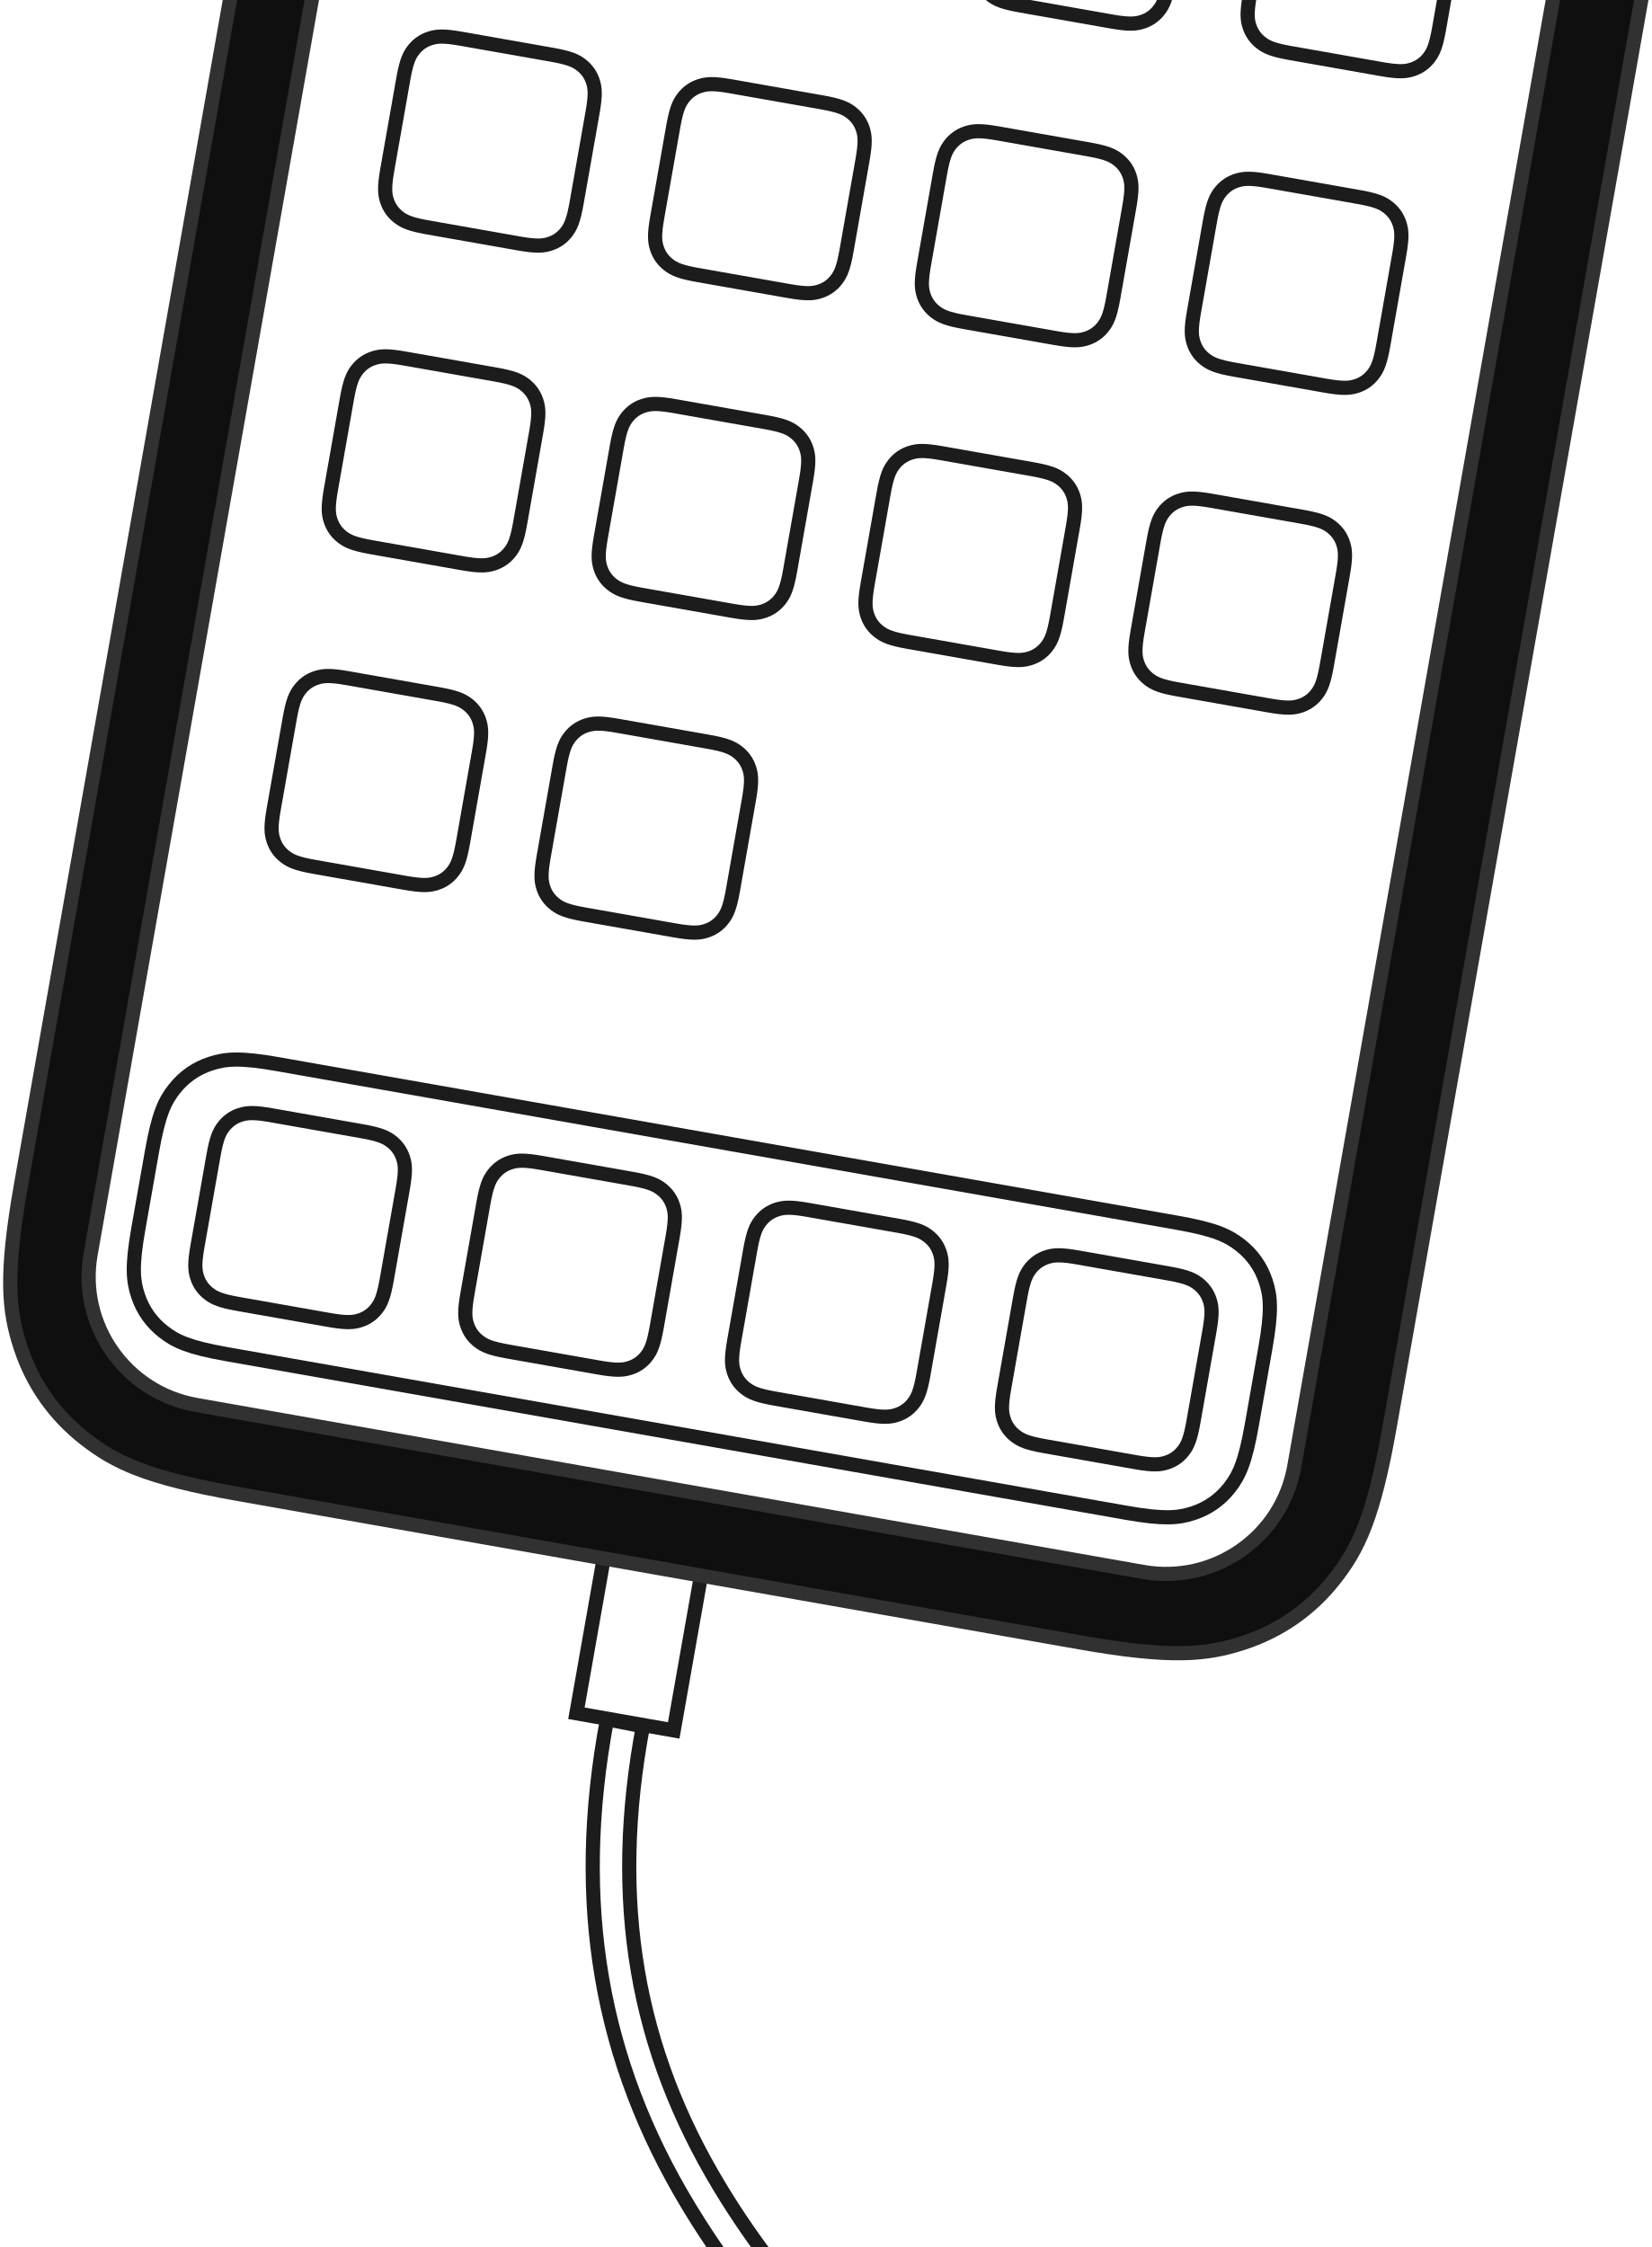
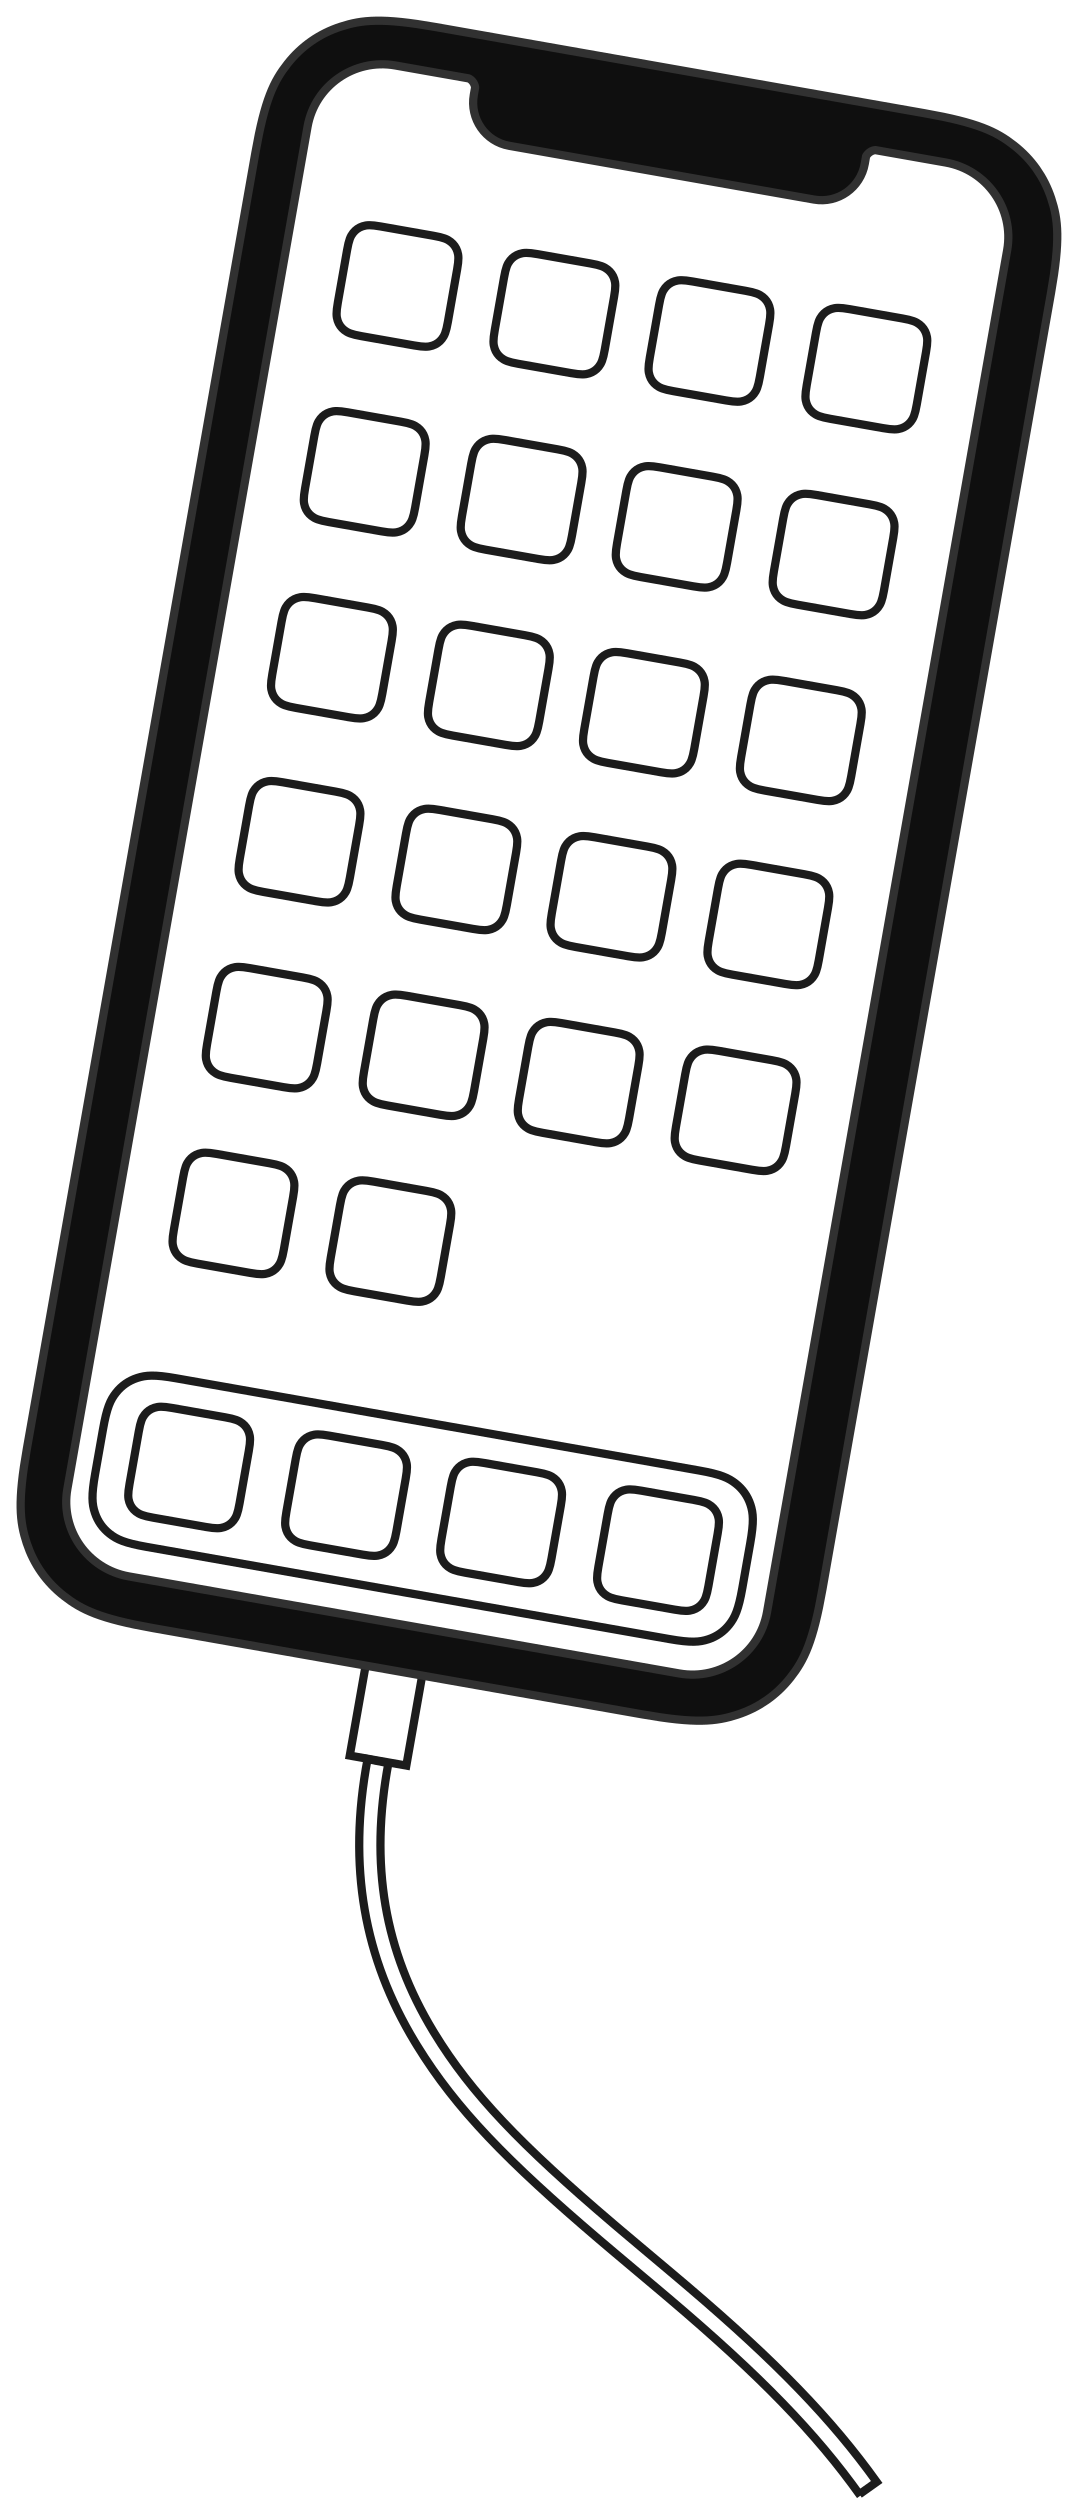
- <svg xmlns="http://www.w3.org/2000/svg" width="233" height="317" viewBox="0 0 233 317">
-   <g fill="none" fill-rule="evenodd" stroke-width="2" transform="matrix(-1 0 0 1 258.054 -184.4)">
-     <path stroke="#1C1C1C" d="M174.844,404.487 L174.844,427.487 L160.905,427.487 L160.905,404.487 L174.844,404.487 Z" transform="rotate(-10 167.874 415.987)" />
-     <path fill="#0F0F0F" stroke="#313131" d="M80.776,24.913 L63.447,24.913 C53.29,24.913 45.055,33.126 45.055,43.257 L45.055,378.948 C45.055,389.079 53.29,397.292 63.447,397.292 L199.088,397.292 C209.245,397.292 217.48,389.079 217.48,378.948 L217.48,43.257 C217.48,33.126 209.245,24.913 199.088,24.913 L180.996,24.913 C180.121,25.126 179.41,25.876 179.102,26.725 C179.088,26.765 179.08,26.808 179.081,26.85 C179.083,28.033 179.084,28.626 179.084,28.63 C179.084,34.533 174.334,39.318 168.476,39.318 L93.337,39.318 C87.479,39.318 82.73,34.533 82.73,28.612 L82.733,26.789 C82.727,26.765 82.721,26.744 82.714,26.725 C82.404,25.882 81.647,25.125 80.776,24.913 Z M70.535,14.027 L191.089,14.027 C204.221,14.027 208.982,15.389 213.783,17.945 C218.584,20.501 222.351,24.253 224.919,29.033 C227.486,33.813 228.853,38.554 228.853,51.629 L228.853,371.029 C228.853,384.104 227.486,388.846 224.919,393.626 C222.351,398.406 218.584,402.157 213.783,404.713 C208.982,407.27 204.221,408.631 191.089,408.631 L70.535,408.631 C57.404,408.631 52.642,407.27 47.842,404.713 C43.041,402.157 39.274,398.406 36.706,393.626 C34.139,388.846 32.772,384.104 32.772,371.029 L32.772,51.629 C32.772,38.554 34.139,33.813 36.706,29.033 C39.274,24.253 43.041,20.501 47.842,17.945 C52.642,15.389 57.404,14.027 70.535,14.027 Z" transform="rotate(-10 130.812 211.33)" />
-     <path stroke="#1C1C1C" d="M223.461,345.397 C228.857,345.397 230.828,345.922 232.804,346.975 C234.703,347.988 236.193,349.473 237.209,351.366 C238.265,353.336 238.791,355.3 238.791,360.677 L238.791,360.677 L238.791,371.659 C238.791,377.036 238.265,379 237.209,380.97 C236.193,382.863 234.703,384.348 232.804,385.361 C230.828,386.414 228.857,386.939 223.461,386.939 L223.461,386.939 L94.616,386.939 C89.22,386.939 87.249,386.414 85.273,385.361 C83.374,384.348 81.884,382.863 80.868,380.97 C79.812,379 79.286,377.036 79.286,371.659 L79.286,371.659 L79.286,360.677 C79.286,355.3 79.812,353.336 80.868,351.366 C81.884,349.473 83.374,347.988 85.273,346.975 C87.249,345.922 89.22,345.397 94.616,345.397 L94.616,345.397 Z" transform="rotate(-10 159.039 366.168)" />
-     <path stroke="#1C1C1C" d="M73.73,166.189 C76.26,166.189 77.191,166.416 78.12,166.911 C78.971,167.365 79.639,168.03 80.094,168.879 C80.59,169.804 80.818,170.732 80.818,173.251 L80.818,173.251 L80.818,186.154 C80.818,188.674 80.59,189.602 80.094,190.527 C79.639,191.375 78.971,192.041 78.12,192.494 C77.191,192.989 76.26,193.217 73.73,193.217 L73.73,193.217 L60.788,193.217 C58.259,193.217 57.327,192.989 56.399,192.494 C55.548,192.041 54.88,191.375 54.425,190.527 C53.929,189.602 53.701,188.674 53.701,186.154 L53.701,186.154 L53.701,173.251 C53.701,170.732 53.929,169.804 54.425,168.879 C54.88,168.03 55.548,167.365 56.399,166.911 C57.327,166.416 58.259,166.189 60.788,166.189 L60.788,166.189 Z" transform="rotate(-10 67.26 179.703)" />
-     <path stroke="#1C1C1C" d="M111.813,159.473 C114.343,159.473 115.274,159.701 116.203,160.196 C117.054,160.65 117.722,161.315 118.177,162.164 C118.673,163.089 118.901,164.017 118.901,166.536 L118.901,166.536 L118.901,179.439 C118.901,181.959 118.673,182.887 118.177,183.812 C117.722,184.66 117.054,185.326 116.203,185.779 C115.274,186.274 114.343,186.502 111.813,186.502 L111.813,186.502 L98.871,186.502 C96.342,186.502 95.41,186.274 94.482,185.779 C93.631,185.326 92.963,184.66 92.508,183.812 C92.012,182.887 91.784,181.959 91.784,179.439 L91.784,179.439 L91.784,166.536 C91.784,164.017 92.012,163.089 92.508,162.164 C92.963,161.315 93.631,160.65 94.482,160.196 C95.41,159.701 96.342,159.473 98.871,159.473 L98.871,159.473 Z" transform="rotate(-10 105.342 172.988)" />
-     <path stroke="#1C1C1C" d="M81.607,210.856 C84.136,210.856 85.067,211.084 85.996,211.579 C86.847,212.032 87.515,212.698 87.97,213.546 C88.466,214.471 88.694,215.399 88.694,217.919 L88.694,217.919 L88.694,230.822 C88.694,233.342 88.466,234.269 87.97,235.194 C87.515,236.043 86.847,236.708 85.996,237.162 C85.067,237.657 84.136,237.885 81.607,237.885 L81.607,237.885 L68.664,237.885 C66.135,237.885 65.204,237.657 64.275,237.162 C63.424,236.708 62.756,236.043 62.301,235.194 C61.805,234.269 61.577,233.342 61.577,230.822 L61.577,230.822 L61.577,217.919 C61.577,215.399 61.805,214.471 62.301,213.546 C62.756,212.698 63.424,212.032 64.275,211.579 C65.204,211.084 66.135,210.856 68.664,210.856 L68.664,210.856 Z" transform="rotate(-10 75.136 224.37)" />
-     <path stroke="#1C1C1C" d="M195.407,190.79 C197.937,190.79 198.868,191.018 199.797,191.513 C200.648,191.966 201.315,192.632 201.771,193.48 C202.267,194.405 202.494,195.333 202.494,197.853 L202.494,197.853 L202.494,210.756 C202.494,213.275 202.267,214.203 201.771,215.128 C201.315,215.977 200.648,216.642 199.797,217.096 C198.868,217.591 197.937,217.818 195.407,217.818 L195.407,217.818 L182.465,217.818 C179.935,217.818 179.004,217.591 178.076,217.096 C177.225,216.642 176.557,215.977 176.102,215.128 C175.606,214.203 175.378,213.275 175.378,210.756 L175.378,210.756 L175.378,197.853 C175.378,195.333 175.606,194.405 176.102,193.48 C176.557,192.632 177.225,191.966 178.076,191.513 C179.004,191.018 179.935,190.79 182.465,190.79 L182.465,190.79 Z" transform="rotate(-10 188.936 204.304)" />
-     <path stroke="#1C1C1C" d="M157.324,197.505 C159.854,197.505 160.785,197.733 161.714,198.228 C162.565,198.681 163.233,199.347 163.688,200.195 C164.184,201.12 164.411,202.048 164.411,204.568 L164.411,204.568 L164.411,217.471 C164.411,219.99 164.184,220.918 163.688,221.843 C163.233,222.692 162.565,223.357 161.714,223.811 C160.785,224.306 159.854,224.533 157.324,224.533 L157.324,224.533 L144.382,224.533 C141.853,224.533 140.921,224.306 139.993,223.811 C139.142,223.357 138.474,222.692 138.019,221.843 C137.523,220.918 137.295,219.99 137.295,217.471 L137.295,217.471 L137.295,204.568 C137.295,202.048 137.523,201.12 138.019,200.195 C138.474,199.347 139.142,198.681 139.993,198.228 C140.921,197.733 141.853,197.505 144.382,197.505 L144.382,197.505 Z" transform="rotate(-10 150.853 211.02)" />
-     <path stroke="#1C1C1C" d="M119.689,204.141 C122.219,204.141 123.15,204.369 124.079,204.864 C124.93,205.317 125.598,205.983 126.053,206.831 C126.549,207.756 126.777,208.684 126.777,211.204 L126.777,211.204 L126.777,224.107 C126.777,226.626 126.549,227.554 126.053,228.479 C125.598,229.328 124.93,229.993 124.079,230.447 C123.15,230.942 122.219,231.17 119.689,231.17 L119.689,231.17 L106.747,231.17 C104.218,231.17 103.286,230.942 102.358,230.447 C101.507,229.993 100.839,229.328 100.384,228.479 C99.888,227.554 99.66,226.626 99.66,224.107 L99.66,224.107 L99.66,211.204 C99.66,208.684 99.888,207.756 100.384,206.831 C100.839,205.983 101.507,205.317 102.358,204.864 C103.286,204.369 104.218,204.141 106.747,204.141 L106.747,204.141 Z" transform="rotate(-10 113.218 217.655)" />
-     <path stroke="#1C1C1C" d="M89.561,255.971 C92.091,255.971 93.022,256.198 93.951,256.693 C94.802,257.147 95.47,257.812 95.925,258.661 C96.421,259.586 96.649,260.514 96.649,263.033 L96.649,263.033 L96.649,275.936 C96.649,278.456 96.421,279.384 95.925,280.309 C95.47,281.157 94.802,281.823 93.951,282.276 C93.022,282.772 92.091,282.999 89.561,282.999 L89.561,282.999 L76.619,282.999 C74.09,282.999 73.158,282.772 72.23,282.276 C71.379,281.823 70.711,281.157 70.256,280.309 C69.76,279.384 69.532,278.456 69.532,275.936 L69.532,275.936 L69.532,263.033 C69.532,260.514 69.76,259.586 70.256,258.661 C70.711,257.812 71.379,257.147 72.23,256.693 C73.158,256.198 74.09,255.971 76.619,255.971 L76.619,255.971 Z" transform="rotate(-10 83.09 269.485)" />
-     <path stroke="#1C1C1C" d="M203.362,235.904 C205.892,235.904 206.823,236.132 207.751,236.627 C208.602,237.081 209.27,237.746 209.725,238.595 C210.222,239.52 210.449,240.448 210.449,242.967 L210.449,242.967 L210.449,255.87 C210.449,258.39 210.222,259.318 209.725,260.243 C209.27,261.091 208.602,261.757 207.751,262.21 C206.823,262.705 205.892,262.933 203.362,262.933 L203.362,262.933 L190.42,262.933 C187.89,262.933 186.959,262.705 186.031,262.21 C185.18,261.757 184.512,261.091 184.057,260.243 C183.56,259.318 183.333,258.39 183.333,255.87 L183.333,255.87 L183.333,242.967 C183.333,240.448 183.56,239.52 184.057,238.595 C184.512,237.746 185.18,237.081 186.031,236.627 C186.959,236.132 187.89,235.904 190.42,235.904 L190.42,235.904 Z" transform="rotate(-10 196.891 249.419)" />
-     <path stroke="#1C1C1C" d="M165.279,242.62 C167.809,242.62 168.74,242.847 169.669,243.342 C170.52,243.796 171.187,244.461 171.643,245.31 C172.139,246.235 172.366,247.163 172.366,249.682 L172.366,249.682 L172.366,262.585 C172.366,265.105 172.139,266.033 171.643,266.958 C171.187,267.806 170.52,268.472 169.669,268.925 C168.74,269.42 167.809,269.648 165.279,269.648 L165.279,269.648 L152.337,269.648 C149.807,269.648 148.876,269.42 147.948,268.925 C147.097,268.472 146.429,267.806 145.974,266.958 C145.478,266.033 145.25,265.105 145.25,262.585 L145.25,262.585 L145.25,249.682 C145.25,247.163 145.478,246.235 145.974,245.31 C146.429,244.461 147.097,243.796 147.948,243.342 C148.876,242.847 149.807,242.62 152.337,242.62 L152.337,242.62 Z" transform="rotate(-10 158.808 256.134)" />
-     <path stroke="#1C1C1C" d="M127.644,249.256 C130.174,249.256 131.105,249.483 132.034,249.978 C132.885,250.432 133.553,251.097 134.008,251.946 C134.504,252.871 134.732,253.799 134.732,256.318 L134.732,256.318 L134.732,269.221 C134.732,271.741 134.504,272.669 134.008,273.594 C133.553,274.442 132.885,275.108 132.034,275.561 C131.105,276.057 130.174,276.284 127.644,276.284 L127.644,276.284 L114.702,276.284 C112.173,276.284 111.241,276.057 110.313,275.561 C109.462,275.108 108.794,274.442 108.339,273.594 C107.843,272.669 107.615,271.741 107.615,269.221 L107.615,269.221 L107.615,256.318 C107.615,253.799 107.843,252.871 108.339,251.946 C108.794,251.097 109.462,250.432 110.313,249.978 C111.241,249.483 112.173,249.256 114.702,249.256 L114.702,249.256 Z" transform="rotate(-10 121.173 262.77)" />
-     <path stroke="#1C1C1C" d="M173.346,287.714 C175.876,287.714 176.807,287.941 177.736,288.437 C178.587,288.89 179.255,289.556 179.71,290.404 C180.206,291.329 180.434,292.257 180.434,294.777 L180.434,294.777 L180.434,307.68 C180.434,310.199 180.206,311.127 179.71,312.052 C179.255,312.901 178.587,313.566 177.736,314.02 C176.807,314.515 175.876,314.742 173.346,314.742 L173.346,314.742 L160.404,314.742 C157.875,314.742 156.944,314.515 156.015,314.02 C155.164,313.566 154.496,312.901 154.041,312.052 C153.545,311.127 153.317,310.199 153.317,307.68 L153.317,307.68 L153.317,294.777 C153.317,292.257 153.545,291.329 154.041,290.404 C154.496,289.556 155.164,288.89 156.015,288.437 C156.944,287.941 157.875,287.714 160.404,287.714 L160.404,287.714 Z" transform="rotate(-10 166.875 301.228)" />
-     <path stroke="#1C1C1C" d="M211.429,280.999 C213.959,280.999 214.89,281.226 215.819,281.722 C216.67,282.175 217.338,282.841 217.793,283.689 C218.289,284.614 218.517,285.542 218.517,288.062 L218.517,288.062 L218.517,300.965 C218.517,303.484 218.289,304.412 217.793,305.337 C217.338,306.186 216.67,306.851 215.819,307.305 C214.89,307.8 213.959,308.027 211.429,308.027 L211.429,308.027 L198.487,308.027 C195.958,308.027 195.026,307.8 194.098,307.305 C193.247,306.851 192.579,306.186 192.124,305.337 C191.628,304.412 191.4,303.484 191.4,300.965 L191.4,300.965 L191.4,288.062 C191.4,285.542 191.628,284.614 192.124,283.689 C192.579,282.841 193.247,282.175 194.098,281.722 C195.026,281.226 195.958,280.999 198.487,280.999 L198.487,280.999 Z" transform="rotate(-10 204.958 294.513)" />
-     <path stroke="#1C1C1C" d="M108.385,362.726 C110.915,362.726 111.846,362.954 112.775,363.449 C113.626,363.903 114.294,364.568 114.749,365.417 C115.245,366.342 115.473,367.269 115.473,369.789 L115.473,369.789 L115.473,382.692 C115.473,385.212 115.245,386.14 114.749,387.064 C114.294,387.913 113.626,388.579 112.775,389.032 C111.846,389.527 110.915,389.755 108.385,389.755 L108.385,389.755 L95.443,389.755 C92.914,389.755 91.982,389.527 91.054,389.032 C90.203,388.579 89.535,387.913 89.08,387.064 C88.584,386.14 88.356,385.212 88.356,382.692 L88.356,382.692 L88.356,369.789 C88.356,367.269 88.584,366.342 89.08,365.417 C89.535,364.568 90.203,363.903 91.054,363.449 C91.982,362.954 92.914,362.726 95.443,362.726 L95.443,362.726 Z" transform="rotate(-10 101.914 376.24)" />
-     <path stroke="#1C1C1C" d="M222.186,342.66 C224.716,342.66 225.647,342.888 226.575,343.383 C227.426,343.836 228.094,344.502 228.549,345.351 C229.046,346.276 229.273,347.203 229.273,349.723 L229.273,349.723 L229.273,362.626 C229.273,365.146 229.046,366.073 228.549,366.998 C228.094,367.847 227.426,368.512 226.575,368.966 C225.647,369.461 224.716,369.689 222.186,369.689 L222.186,369.689 L209.244,369.689 C206.714,369.689 205.783,369.461 204.854,368.966 C204.004,368.512 203.336,367.847 202.881,366.998 C202.384,366.073 202.157,365.146 202.157,362.626 L202.157,362.626 L202.157,349.723 C202.157,347.203 202.384,346.276 202.881,345.351 C203.336,344.502 204.004,343.836 204.854,343.383 C205.783,342.888 206.714,342.66 209.244,342.66 L209.244,342.66 Z" transform="rotate(-10 215.715 356.174)" />
-     <path stroke="#1C1C1C" d="M184.103,349.375 C186.633,349.375 187.564,349.603 188.492,350.098 C189.343,350.552 190.011,351.217 190.466,352.066 C190.963,352.991 191.19,353.918 191.19,356.438 L191.19,356.438 L191.19,369.341 C191.19,371.861 190.963,372.788 190.466,373.713 C190.011,374.562 189.343,375.228 188.492,375.681 C187.564,376.176 186.633,376.404 184.103,376.404 L184.103,376.404 L171.161,376.404 C168.631,376.404 167.7,376.176 166.772,375.681 C165.921,375.228 165.253,374.562 164.798,373.713 C164.301,372.788 164.074,371.861 164.074,369.341 L164.074,369.341 L164.074,356.438 C164.074,353.918 164.301,352.991 164.798,352.066 C165.253,351.217 165.921,350.552 166.772,350.098 C167.7,349.603 168.631,349.375 171.161,349.375 L171.161,349.375 Z" transform="rotate(-10 177.632 362.89)" />
-     <path stroke="#1C1C1C" d="M146.468,356.011 C148.998,356.011 149.929,356.239 150.858,356.734 C151.709,357.188 152.377,357.853 152.832,358.702 C153.328,359.627 153.555,360.554 153.555,363.074 L153.555,363.074 L153.555,375.977 C153.555,378.497 153.328,379.425 152.832,380.349 C152.377,381.198 151.709,381.864 150.858,382.317 C149.929,382.812 148.998,383.04 146.468,383.04 L146.468,383.04 L133.526,383.04 C130.997,383.04 130.065,382.812 129.137,382.317 C128.286,381.864 127.618,381.198 127.163,380.349 C126.667,379.425 126.439,378.497 126.439,375.977 L126.439,375.977 L126.439,363.074 C126.439,360.554 126.667,359.627 127.163,358.702 C127.618,357.853 128.286,357.188 129.137,356.734 C130.065,356.239 130.997,356.011 133.526,356.011 L133.526,356.011 Z" transform="rotate(-10 139.997 369.526)" />
-     <path stroke="#1C1C1C" d="M172.415,426.95 C177.325,453.129 173.213,475.259 160.938,495.586 L160.938,495.586 L160.346,496.556 C150.924,511.845 138.504,524.566 116.236,543.539 L116.236,543.539 L112.554,546.657 C111.328,547.69 109.729,549.035 108.123,550.385 L108.123,550.385 L107.557,550.861 L105.023,552.991 C103.337,554.409 101.969,555.558 101.489,555.964 L101.489,555.964 L99.375,557.752 C77.055,576.683 63.628,590.539 52.798,605.723 L53.041,605.383 L48.835,602.398 C59.786,587.151 73.063,573.405 94.463,555.155 L95.312,554.432 L99.101,551.229 C99.769,550.668 100.687,549.896 101.724,549.024 C102.513,548.361 103.37,547.64 104.238,546.91 L105.216,546.088 C107.493,544.173 109.692,542.323 110.759,541.42 L110.759,541.42 L112.861,539.636 C135.055,520.727 147.186,508.224 156.242,493.383 L156.242,493.383 L156.523,492.919 C168.175,473.624 172.052,452.778 167.312,427.714 L167.353,427.941 Z" />
+ <svg xmlns="http://www.w3.org/2000/svg" width="261.625" height="606.776" viewBox="0 0 261.625 606.776">
+   <g fill="none" fill-rule="evenodd">
+     <path stroke="#1C1C1C" stroke-width="2" d="M100.72,404.487 L100.72,427.487 L86.781,427.487 L86.781,404.487 L100.72,404.487 Z" transform="scale(-1 1) rotate(-10 0 1487.559)" />
+     <path fill="#0F0F0F" stroke="#313131" stroke-width="2" d="M80.776,24.913 L63.447,24.913 C53.29,24.913 45.055,33.126 45.055,43.257 L45.055,378.948 C45.055,389.079 53.29,397.292 63.447,397.292 L199.088,397.292 C209.245,397.292 217.48,389.079 217.48,378.948 L217.48,43.257 C217.48,33.126 209.245,24.913 199.088,24.913 L180.996,24.913 C180.121,25.126 179.41,25.876 179.102,26.725 C179.088,26.765 179.08,26.808 179.081,26.85 C179.083,28.033 179.084,28.626 179.084,28.63 C179.084,34.533 174.334,39.318 168.476,39.318 L93.337,39.318 C87.479,39.318 82.73,34.533 82.73,28.612 L82.733,26.789 C82.727,26.765 82.721,26.744 82.714,26.725 C82.404,25.882 81.647,25.125 80.776,24.913 Z M70.535,14.027 L191.089,14.027 C204.221,14.027 208.982,15.389 213.783,17.945 C218.584,20.501 222.351,24.253 224.919,29.033 C227.486,33.813 228.853,38.554 228.853,51.629 L228.853,371.029 C228.853,384.104 227.486,388.846 224.919,393.626 C222.351,398.406 218.584,402.157 213.783,404.713 C208.982,407.27 204.221,408.631 191.089,408.631 L70.535,408.631 C57.404,408.631 52.642,407.27 47.842,404.713 C43.041,402.157 39.274,398.406 36.706,393.626 C34.139,388.846 32.772,384.104 32.772,371.029 L32.772,51.629 C32.772,38.554 34.139,33.813 36.706,29.033 C39.274,24.253 43.041,20.501 47.842,17.945 C52.642,15.389 57.404,14.027 70.535,14.027 Z" transform="scale(-1 1) rotate(-10 0 1706.522)" />
+     <path stroke="#1C1C1C" stroke-width="2" d="M167.009,345.397 C172.405,345.397 174.375,345.922 176.352,346.975 C178.251,347.988 179.741,349.473 180.756,351.366 C181.813,353.336 182.339,355.3 182.339,360.677 L182.339,360.677 L182.339,371.659 C182.339,377.036 181.813,379 180.756,380.97 C179.741,382.863 178.251,384.348 176.352,385.361 C174.375,386.414 172.405,386.939 167.009,386.939 L167.009,386.939 L38.163,386.939 C32.768,386.939 30.797,386.414 28.821,385.361 C26.922,384.348 25.432,382.863 24.416,380.97 C23.359,379 22.833,377.036 22.833,371.659 L22.833,371.659 L22.833,360.677 C22.833,355.3 23.359,353.336 24.416,351.366 C25.432,349.473 26.922,347.988 28.821,346.975 C30.797,345.922 32.768,345.397 38.163,345.397 L38.163,345.397 Z" transform="scale(-1 1) rotate(-10 0 1538.734)" />
+     <path stroke="#1C1C1C" stroke-width="2" d="M216.746,75.96 C219.276,75.96 220.207,76.187 221.136,76.682 C221.987,77.136 222.655,77.802 223.11,78.65 C223.606,79.575 223.834,80.503 223.834,83.023 L223.834,83.023 L223.834,95.925 C223.834,98.445 223.606,99.373 223.11,100.298 C222.655,101.146 221.987,101.812 221.136,102.266 C220.207,102.761 219.276,102.988 216.746,102.988 L216.746,102.988 L203.804,102.988 C201.275,102.988 200.343,102.761 199.415,102.266 C198.564,101.812 197.896,101.146 197.441,100.298 C196.945,99.373 196.717,98.445 196.717,95.925 L196.717,95.925 L196.717,83.023 C196.717,80.503 196.945,79.575 197.441,78.65 C197.896,77.802 198.564,77.136 199.415,76.682 C200.343,76.187 201.275,75.96 203.804,75.96 L203.804,75.96 Z" transform="scale(-1 1) rotate(-10 0 2492.931)" />
+     <path stroke="#1C1C1C" stroke-width="2" d="M102.946,55.894 C105.475,55.894 106.407,56.121 107.335,56.616 C108.186,57.07 108.854,57.736 109.309,58.584 C109.805,59.509 110.033,60.437 110.033,62.956 L110.033,62.956 L110.033,75.859 C110.033,78.379 109.805,79.307 109.309,80.232 C108.854,81.08 108.186,81.746 107.335,82.2 C106.407,82.695 105.475,82.922 102.946,82.922 L102.946,82.922 L90.004,82.922 C87.474,82.922 86.543,82.695 85.614,82.2 C84.763,81.746 84.095,81.08 83.64,80.232 C83.144,79.307 82.916,78.379 82.916,75.859 L82.916,75.859 L82.916,62.956 C82.916,60.437 83.144,59.509 83.64,58.584 C84.095,57.736 84.763,57.07 85.614,56.616 C86.543,56.121 87.474,55.894 90.004,55.894 L90.004,55.894 Z" transform="scale(-1 1) rotate(-10 0 1172.118)" />
+     <path stroke="#1C1C1C" stroke-width="2" d="M141.029,62.609 C143.558,62.609 144.489,62.836 145.418,63.331 C146.269,63.785 146.937,64.451 147.392,65.299 C147.888,66.224 148.116,67.152 148.116,69.671 L148.116,69.671 L148.116,82.574 C148.116,85.094 147.888,86.022 147.392,86.947 C146.937,87.795 146.269,88.461 145.418,88.915 C144.489,89.41 143.558,89.637 141.029,89.637 L141.029,89.637 L128.086,89.637 C125.557,89.637 124.626,89.41 123.697,88.915 C122.846,88.461 122.178,87.795 121.723,86.947 C121.227,86.022 120.999,85.094 120.999,82.574 L120.999,82.574 L120.999,69.671 C120.999,67.152 121.227,66.224 121.723,65.299 C122.178,64.451 122.846,63.785 123.697,63.331 C124.626,62.836 125.557,62.609 128.086,62.609 L128.086,62.609 Z" transform="scale(-1 1) rotate(-10 0 1614.122)" />
+     <path stroke="#1C1C1C" stroke-width="2" d="M178.663,69.245 C181.193,69.245 182.124,69.472 183.053,69.967 C183.904,70.421 184.572,71.087 185.027,71.935 C185.523,72.86 185.751,73.788 185.751,76.307 L185.751,76.307 L185.751,89.21 C185.751,91.73 185.523,92.658 185.027,93.583 C184.572,94.431 183.904,95.097 183.053,95.551 C182.124,96.046 181.193,96.273 178.663,96.273 L178.663,96.273 L165.721,96.273 C163.192,96.273 162.26,96.046 161.332,95.551 C160.481,95.097 159.813,94.431 159.358,93.583 C158.862,92.658 158.634,91.73 158.634,89.21 L158.634,89.21 L158.634,76.307 C158.634,73.788 158.862,72.86 159.358,71.935 C159.813,71.087 160.481,70.421 161.332,69.967 C162.26,69.472 163.192,69.245 165.721,69.245 L165.721,69.245 Z" transform="scale(-1 1) rotate(-10 0 2050.927)" />
+     <path stroke="#1C1C1C" stroke-width="2" d="M208.791,121.074 C211.321,121.074 212.252,121.302 213.181,121.797 C214.032,122.25 214.7,122.916 215.155,123.764 C215.651,124.689 215.879,125.617 215.879,128.137 L215.879,128.137 L215.879,141.04 C215.879,143.559 215.651,144.487 215.155,145.412 C214.7,146.261 214.032,146.926 213.181,147.38 C212.252,147.875 211.321,148.102 208.791,148.102 L208.791,148.102 L195.849,148.102 C193.32,148.102 192.388,147.875 191.46,147.38 C190.609,146.926 189.941,146.261 189.486,145.412 C188.99,144.487 188.762,143.559 188.762,141.04 L188.762,141.04 L188.762,128.137 C188.762,125.617 188.99,124.689 189.486,123.764 C189.941,122.916 190.609,122.25 191.46,121.797 C192.388,121.302 193.32,121.074 195.849,121.074 L195.849,121.074 Z" transform="scale(-1 1) rotate(-10 0 2447.12)" />
+     <path stroke="#1C1C1C" stroke-width="2" d="M94.991,101.008 C97.52,101.008 98.452,101.235 99.38,101.731 C100.231,102.184 100.899,102.85 101.354,103.698 C101.85,104.623 102.078,105.551 102.078,108.071 L102.078,108.071 L102.078,120.974 C102.078,123.493 101.85,124.421 101.354,125.346 C100.899,126.194 100.231,126.86 99.38,127.314 C98.452,127.809 97.52,128.036 94.991,128.036 L94.991,128.036 L82.049,128.036 C79.519,128.036 78.588,127.809 77.659,127.314 C76.808,126.86 76.14,126.194 75.685,125.346 C75.189,124.421 74.961,123.493 74.961,120.974 L74.961,120.974 L74.961,108.071 C74.961,105.551 75.189,104.623 75.685,103.698 C76.14,102.85 76.808,102.184 77.659,101.731 C78.588,101.235 79.519,101.008 82.049,101.008 L82.049,101.008 Z" transform="scale(-1 1) rotate(-10 0 1126.308)" />
+     <path stroke="#1C1C1C" stroke-width="2" d="M133.074,107.723 C135.603,107.723 136.535,107.95 137.463,108.446 C138.314,108.899 138.982,109.565 139.437,110.413 C139.933,111.338 140.161,112.266 140.161,114.786 L140.161,114.786 L140.161,127.689 C140.161,130.208 139.933,131.136 139.437,132.061 C138.982,132.91 138.314,133.575 137.463,134.029 C136.535,134.524 135.603,134.751 133.074,134.751 L133.074,134.751 L120.132,134.751 C117.602,134.751 116.671,134.524 115.742,134.029 C114.891,133.575 114.223,132.91 113.768,132.061 C113.272,131.136 113.044,130.208 113.044,127.689 L113.044,127.689 L113.044,114.786 C113.044,112.266 113.272,111.338 113.768,110.413 C114.223,109.565 114.891,108.899 115.742,108.446 C116.671,107.95 117.602,107.723 120.132,107.723 L120.132,107.723 Z" transform="scale(-1 1) rotate(-10 0 1568.312)" />
+     <path stroke="#1C1C1C" stroke-width="2" d="M170.709,114.359 C173.238,114.359 174.169,114.587 175.098,115.082 C175.949,115.535 176.617,116.201 177.072,117.049 C177.568,117.974 177.796,118.902 177.796,121.422 L177.796,121.422 L177.796,134.325 C177.796,136.844 177.568,137.772 177.072,138.697 C176.617,139.546 175.949,140.211 175.098,140.665 C174.169,141.16 173.238,141.387 170.709,141.387 L170.709,141.387 L157.766,141.387 C155.237,141.387 154.306,141.16 153.377,140.665 C152.526,140.211 151.858,139.546 151.403,138.697 C150.907,137.772 150.679,136.844 150.679,134.325 L150.679,134.325 L150.679,121.422 C150.679,118.902 150.907,117.974 151.403,117.049 C151.858,116.201 152.526,115.535 153.377,115.082 C154.306,114.587 155.237,114.359 157.766,114.359 L157.766,114.359 Z" transform="scale(-1 1) rotate(-10 0 2005.116)" />
+     <path stroke="#1C1C1C" stroke-width="2" d="M200.837,166.189 C203.366,166.189 204.297,166.416 205.226,166.911 C206.077,167.365 206.745,168.03 207.2,168.879 C207.696,169.804 207.924,170.732 207.924,173.251 L207.924,173.251 L207.924,186.154 C207.924,188.674 207.696,189.602 207.2,190.527 C206.745,191.375 206.077,192.041 205.226,192.494 C204.297,192.989 203.366,193.217 200.837,193.217 L200.837,193.217 L187.894,193.217 C185.365,193.217 184.434,192.989 183.505,192.494 C182.654,192.041 181.986,191.375 181.531,190.527 C181.035,189.602 180.807,188.674 180.807,186.154 L180.807,186.154 L180.807,173.251 C180.807,170.732 181.035,169.804 181.531,168.879 C181.986,168.03 182.654,167.365 183.505,166.911 C184.434,166.416 185.365,166.189 187.894,166.189 L187.894,166.189 Z" transform="scale(-1 1) rotate(-10 0 2401.31)" />
+     <path stroke="#1C1C1C" stroke-width="2" d="M87.036,146.122 C89.566,146.122 90.497,146.35 91.425,146.845 C92.276,147.299 92.944,147.964 93.399,148.813 C93.895,149.738 94.123,150.665 94.123,153.185 L94.123,153.185 L94.123,166.088 C94.123,168.608 93.895,169.536 93.399,170.46 C92.944,171.309 92.276,171.975 91.425,172.428 C90.497,172.923 89.566,173.151 87.036,173.151 L87.036,173.151 L74.094,173.151 C71.564,173.151 70.633,172.923 69.704,172.428 C68.853,171.975 68.186,171.309 67.73,170.46 C67.234,169.536 67.007,168.608 67.007,166.088 L67.007,166.088 L67.007,153.185 C67.007,150.665 67.234,149.738 67.73,148.813 C68.186,147.964 68.853,147.299 69.704,146.845 C70.633,146.35 71.564,146.122 74.094,146.122 L74.094,146.122 Z" transform="scale(-1 1) rotate(-10 0 1080.497)" />
+     <path stroke="#1C1C1C" stroke-width="2" d="M125.119,152.837 C127.648,152.837 128.58,153.065 129.508,153.56 C130.359,154.014 131.027,154.679 131.482,155.528 C131.978,156.453 132.206,157.381 132.206,159.9 L132.206,159.9 L132.206,172.803 C132.206,175.323 131.978,176.251 131.482,177.176 C131.027,178.024 130.359,178.69 129.508,179.143 C128.58,179.638 127.648,179.866 125.119,179.866 L125.119,179.866 L112.177,179.866 C109.647,179.866 108.716,179.638 107.787,179.143 C106.936,178.69 106.268,178.024 105.813,177.176 C105.317,176.251 105.089,175.323 105.089,172.803 L105.089,172.803 L105.089,159.9 C105.089,157.381 105.317,156.453 105.813,155.528 C106.268,154.679 106.936,154.014 107.787,153.56 C108.716,153.065 109.647,152.837 112.177,152.837 L112.177,152.837 Z" transform="scale(-1 1) rotate(-10 0 1522.502)" />
+     <path stroke="#1C1C1C" stroke-width="2" d="M162.754,159.473 C165.283,159.473 166.215,159.701 167.143,160.196 C167.994,160.65 168.662,161.315 169.117,162.164 C169.613,163.089 169.841,164.017 169.841,166.536 L169.841,166.536 L169.841,179.439 C169.841,181.959 169.613,182.887 169.117,183.812 C168.662,184.66 167.994,185.326 167.143,185.779 C166.215,186.274 165.283,186.502 162.754,186.502 L162.754,186.502 L149.812,186.502 C147.282,186.502 146.351,186.274 145.422,185.779 C144.571,185.326 143.903,184.66 143.448,183.812 C142.952,182.887 142.724,181.959 142.724,179.439 L142.724,179.439 L142.724,166.536 C142.724,164.017 142.952,163.089 143.448,162.164 C143.903,161.315 144.571,160.65 145.422,160.196 C146.351,159.701 147.282,159.473 149.812,159.473 L149.812,159.473 Z" transform="scale(-1 1) rotate(-10 0 1959.306)" />
+     <path stroke="#1C1C1C" stroke-width="2" d="M192.96,210.856 C195.49,210.856 196.421,211.084 197.35,211.579 C198.201,212.032 198.869,212.698 199.324,213.546 C199.82,214.471 200.048,215.399 200.048,217.919 L200.048,217.919 L200.048,230.822 C200.048,233.342 199.82,234.269 199.324,235.194 C198.869,236.043 198.201,236.708 197.35,237.162 C196.421,237.657 195.49,237.885 192.96,237.885 L192.96,237.885 L180.018,237.885 C177.489,237.885 176.557,237.657 175.629,237.162 C174.778,236.708 174.11,236.043 173.655,235.194 C173.159,234.269 172.931,233.342 172.931,230.822 L172.931,230.822 L172.931,217.919 C172.931,215.399 173.159,214.471 173.655,213.546 C174.11,212.698 174.778,212.032 175.629,211.579 C176.557,211.084 177.489,210.856 180.018,210.856 L180.018,210.856 Z" transform="scale(-1 1) rotate(-10 0 2355.954)" />
+     <path stroke="#1C1C1C" stroke-width="2" d="M79.16,190.79 C81.689,190.79 82.621,191.018 83.549,191.513 C84.4,191.966 85.068,192.632 85.523,193.48 C86.019,194.405 86.247,195.333 86.247,197.853 L86.247,197.853 L86.247,210.756 C86.247,213.275 86.019,214.203 85.523,215.128 C85.068,215.977 84.4,216.642 83.549,217.096 C82.621,217.591 81.689,217.818 79.16,217.818 L79.16,217.818 L66.218,217.818 C63.688,217.818 62.757,217.591 61.828,217.096 C60.977,216.642 60.309,215.977 59.854,215.128 C59.358,214.203 59.13,213.275 59.13,210.756 L59.13,210.756 L59.13,197.853 C59.13,195.333 59.358,194.405 59.854,193.48 C60.309,192.632 60.977,191.966 61.828,191.513 C62.757,191.018 63.688,190.79 66.218,190.79 L66.218,190.79 Z" transform="scale(-1 1) rotate(-10 0 1035.14)" />
+     <path stroke="#1C1C1C" stroke-width="2" d="M117.243,197.505 C119.772,197.505 120.704,197.733 121.632,198.228 C122.483,198.681 123.151,199.347 123.606,200.195 C124.102,201.12 124.33,202.048 124.33,204.568 L124.33,204.568 L124.33,217.471 C124.33,219.99 124.102,220.918 123.606,221.843 C123.151,222.692 122.483,223.357 121.632,223.811 C120.704,224.306 119.772,224.533 117.243,224.533 L117.243,224.533 L104.301,224.533 C101.771,224.533 100.84,224.306 99.911,223.811 C99.06,223.357 98.392,222.692 97.937,221.843 C97.441,220.918 97.213,219.99 97.213,217.471 L97.213,217.471 L97.213,204.568 C97.213,202.048 97.441,201.12 97.937,200.195 C98.392,199.347 99.06,198.681 99.911,198.228 C100.84,197.733 101.771,197.505 104.301,197.505 L104.301,197.505 Z" transform="scale(-1 1) rotate(-10 0 1477.145)" />
+     <path stroke="#1C1C1C" stroke-width="2" d="M154.878,204.141 C157.407,204.141 158.338,204.369 159.267,204.864 C160.118,205.317 160.786,205.983 161.241,206.831 C161.737,207.756 161.965,208.684 161.965,211.204 L161.965,211.204 L161.965,224.107 C161.965,226.626 161.737,227.554 161.241,228.479 C160.786,229.328 160.118,229.993 159.267,230.447 C158.338,230.942 157.407,231.17 154.878,231.17 L154.878,231.17 L141.935,231.17 C139.406,231.17 138.475,230.942 137.546,230.447 C136.695,229.993 136.027,229.328 135.572,228.479 C135.076,227.554 134.848,226.626 134.848,224.107 L134.848,224.107 L134.848,211.204 C134.848,208.684 135.076,207.756 135.572,206.831 C136.027,205.983 136.695,205.317 137.546,204.864 C138.475,204.369 139.406,204.141 141.935,204.141 L141.935,204.141 Z" transform="scale(-1 1) rotate(-10 0 1913.95)" />
+     <path stroke="#1C1C1C" stroke-width="2" d="M185.006,255.971 C187.535,255.971 188.466,256.198 189.395,256.693 C190.246,257.147 190.914,257.812 191.369,258.661 C191.865,259.586 192.093,260.514 192.093,263.033 L192.093,263.033 L192.093,275.936 C192.093,278.456 191.865,279.384 191.369,280.309 C190.914,281.157 190.246,281.823 189.395,282.276 C188.466,282.772 187.535,282.999 185.006,282.999 L185.006,282.999 L172.063,282.999 C169.534,282.999 168.603,282.772 167.674,282.276 C166.823,281.823 166.155,281.157 165.7,280.309 C165.204,279.384 164.976,278.456 164.976,275.936 L164.976,275.936 L164.976,263.033 C164.976,260.514 165.204,259.586 165.7,258.661 C166.155,257.812 166.823,257.147 167.674,256.693 C168.603,256.198 169.534,255.971 172.063,255.971 L172.063,255.971 Z" transform="scale(-1 1) rotate(-10 0 2310.143)" />
+     <path stroke="#1C1C1C" stroke-width="2" d="M71.205,235.904 C73.735,235.904 74.666,236.132 75.594,236.627 C76.445,237.081 77.113,237.746 77.568,238.595 C78.064,239.52 78.292,240.448 78.292,242.967 L78.292,242.967 L78.292,255.87 C78.292,258.39 78.064,259.318 77.568,260.243 C77.113,261.091 76.445,261.757 75.594,262.21 C74.666,262.705 73.735,262.933 71.205,262.933 L71.205,262.933 L58.263,262.933 C55.733,262.933 54.802,262.705 53.873,262.21 C53.022,261.757 52.355,261.091 51.899,260.243 C51.403,259.318 51.176,258.39 51.176,255.87 L51.176,255.87 L51.176,242.967 C51.176,240.448 51.403,239.52 51.899,238.595 C52.355,237.746 53.022,237.081 53.873,236.627 C54.802,236.132 55.733,235.904 58.263,235.904 L58.263,235.904 Z" transform="scale(-1 1) rotate(-10 0 989.33)" />
+     <path stroke="#1C1C1C" stroke-width="2" d="M109.288,242.62 C111.817,242.62 112.749,242.847 113.677,243.342 C114.528,243.796 115.196,244.461 115.651,245.31 C116.147,246.235 116.375,247.163 116.375,249.682 L116.375,249.682 L116.375,262.585 C116.375,265.105 116.147,266.033 115.651,266.958 C115.196,267.806 114.528,268.472 113.677,268.925 C112.749,269.42 111.817,269.648 109.288,269.648 L109.288,269.648 L96.346,269.648 C93.816,269.648 92.885,269.42 91.956,268.925 C91.105,268.472 90.437,267.806 89.982,266.958 C89.486,266.033 89.258,265.105 89.258,262.585 L89.258,262.585 L89.258,249.682 C89.258,247.163 89.486,246.235 89.982,245.31 C90.437,244.461 91.105,243.796 91.956,243.342 C92.885,242.847 93.816,242.62 96.346,242.62 L96.346,242.62 Z" transform="scale(-1 1) rotate(-10 0 1431.335)" />
+     <path stroke="#1C1C1C" stroke-width="2" d="M146.923,249.256 C149.452,249.256 150.384,249.483 151.312,249.978 C152.163,250.432 152.831,251.097 153.286,251.946 C153.782,252.871 154.01,253.799 154.01,256.318 L154.01,256.318 L154.01,269.221 C154.01,271.741 153.782,272.669 153.286,273.594 C152.831,274.442 152.163,275.108 151.312,275.561 C150.384,276.057 149.452,276.284 146.923,276.284 L146.923,276.284 L133.981,276.284 C131.451,276.284 130.52,276.057 129.591,275.561 C128.74,275.108 128.072,274.442 127.617,273.594 C127.121,272.669 126.893,271.741 126.893,269.221 L126.893,269.221 L126.893,256.318 C126.893,253.799 127.121,252.871 127.617,251.946 C128.072,251.097 128.74,250.432 129.591,249.978 C130.52,249.483 131.451,249.256 133.981,249.256 L133.981,249.256 Z" transform="scale(-1 1) rotate(-10 0 1868.139)" />
+     <path stroke="#1C1C1C" stroke-width="2" d="M101.22,287.714 C103.75,287.714 104.681,287.941 105.61,288.437 C106.461,288.89 107.129,289.556 107.584,290.404 C108.08,291.329 108.308,292.257 108.308,294.777 L108.308,294.777 L108.308,307.68 C108.308,310.199 108.08,311.127 107.584,312.052 C107.129,312.901 106.461,313.566 105.61,314.02 C104.681,314.515 103.75,314.742 101.22,314.742 L101.22,314.742 L88.278,314.742 C85.749,314.742 84.817,314.515 83.889,314.02 C83.038,313.566 82.37,312.901 81.915,312.052 C81.419,311.127 81.191,310.199 81.191,307.68 L81.191,307.68 L81.191,294.777 C81.191,292.257 81.419,291.329 81.915,290.404 C82.37,289.556 83.038,288.89 83.889,288.437 C84.817,287.941 85.749,287.714 88.278,287.714 L88.278,287.714 Z" transform="scale(-1 1) rotate(-10 0 1384.219)" />
+     <path stroke="#1C1C1C" stroke-width="2" d="M63.138,280.999 C65.667,280.999 66.598,281.226 67.527,281.722 C68.378,282.175 69.046,282.841 69.501,283.689 C69.997,284.614 70.225,285.542 70.225,288.062 L70.225,288.062 L70.225,300.965 C70.225,303.484 69.997,304.412 69.501,305.337 C69.046,306.186 68.378,306.851 67.527,307.305 C66.598,307.8 65.667,308.027 63.138,308.027 L63.138,308.027 L50.195,308.027 C47.666,308.027 46.735,307.8 45.806,307.305 C44.955,306.851 44.287,306.186 43.832,305.337 C43.336,304.412 43.108,303.484 43.108,300.965 L43.108,300.965 L43.108,288.062 C43.108,285.542 43.336,284.614 43.832,283.689 C44.287,282.841 44.955,282.175 45.806,281.722 C46.735,281.226 47.666,280.999 50.195,280.999 L50.195,280.999 Z" transform="scale(-1 1) rotate(-10 0 942.215)" />
+     <path stroke="#1C1C1C" stroke-width="2" d="M166.182,362.726 C168.711,362.726 169.642,362.954 170.571,363.449 C171.422,363.903 172.09,364.568 172.545,365.417 C173.041,366.342 173.269,367.269 173.269,369.789 L173.269,369.789 L173.269,382.692 C173.269,385.212 173.041,386.14 172.545,387.064 C172.09,387.913 171.422,388.579 170.571,389.032 C169.642,389.527 168.711,389.755 166.182,389.755 L166.182,389.755 L153.24,389.755 C150.71,389.755 149.779,389.527 148.85,389.032 C147.999,388.579 147.331,387.913 146.876,387.064 C146.38,386.14 146.152,385.212 146.152,382.692 L146.152,382.692 L146.152,369.789 C146.152,367.269 146.38,366.342 146.876,365.417 C147.331,364.568 147.999,363.903 148.85,363.449 C149.779,362.954 150.71,362.726 153.24,362.726 L153.24,362.726 Z" transform="scale(-1 1) rotate(-10 0 2201.74)" />
+     <path stroke="#1C1C1C" stroke-width="2" d="M52.381,342.66 C54.911,342.66 55.842,342.888 56.77,343.383 C57.621,343.836 58.289,344.502 58.744,345.351 C59.241,346.276 59.468,347.203 59.468,349.723 L59.468,349.723 L59.468,362.626 C59.468,365.146 59.241,366.073 58.744,366.998 C58.289,367.847 57.621,368.512 56.77,368.966 C55.842,369.461 54.911,369.689 52.381,369.689 L52.381,369.689 L39.439,369.689 C36.909,369.689 35.978,369.461 35.049,368.966 C34.199,368.512 33.531,367.847 33.076,366.998 C32.579,366.073 32.352,365.146 32.352,362.626 L32.352,362.626 L32.352,349.723 C32.352,347.203 32.579,346.276 33.076,345.351 C33.531,344.502 34.199,343.836 35.049,343.383 C35.978,342.888 36.909,342.66 39.439,342.66 L39.439,342.66 Z" transform="scale(-1 1) rotate(-10 0 880.927)" />
+     <path stroke="#1C1C1C" stroke-width="2" d="M90.464,349.375 C92.993,349.375 93.925,349.603 94.853,350.098 C95.704,350.552 96.372,351.217 96.827,352.066 C97.323,352.991 97.551,353.918 97.551,356.438 L97.551,356.438 L97.551,369.341 C97.551,371.861 97.323,372.788 96.827,373.713 C96.372,374.562 95.704,375.228 94.853,375.681 C93.925,376.176 92.993,376.404 90.464,376.404 L90.464,376.404 L77.522,376.404 C74.992,376.404 74.061,376.176 73.132,375.681 C72.281,375.228 71.613,374.562 71.158,373.713 C70.662,372.788 70.435,371.861 70.435,369.341 L70.435,369.341 L70.435,356.438 C70.435,353.918 70.662,352.991 71.158,352.066 C71.613,351.217 72.281,350.552 73.132,350.098 C74.061,349.603 74.992,349.375 77.522,349.375 L77.522,349.375 Z" transform="scale(-1 1) rotate(-10 0 1322.932)" />
+     <path stroke="#1C1C1C" stroke-width="2" d="M128.099,356.011 C130.628,356.011 131.56,356.239 132.488,356.734 C133.339,357.188 134.007,357.853 134.462,358.702 C134.958,359.627 135.186,360.554 135.186,363.074 L135.186,363.074 L135.186,375.977 C135.186,378.497 134.958,379.425 134.462,380.349 C134.007,381.198 133.339,381.864 132.488,382.317 C131.56,382.812 130.628,383.04 128.099,383.04 L128.099,383.04 L115.157,383.04 C112.627,383.04 111.696,382.812 110.767,382.317 C109.916,381.864 109.248,381.198 108.793,380.349 C108.297,379.425 108.069,378.497 108.069,375.977 L108.069,375.977 L108.069,363.074 C108.069,360.554 108.297,359.627 108.793,358.702 C109.248,357.853 109.916,357.188 110.767,356.734 C111.696,356.239 112.627,356.011 115.157,356.011 L115.157,356.011 Z" transform="scale(-1 1) rotate(-10 0 1759.736)" />
+     <path stroke="#1C1C1C" stroke-width="2" d="M211.162,426.95 C216.073,453.129 211.961,475.259 199.686,495.586 L199.686,495.586 L199.094,496.556 C189.671,511.845 177.252,524.566 154.984,543.539 L154.984,543.539 L151.302,546.657 C150.22,547.569 148.848,548.723 147.437,549.909 L147.437,549.909 L146.588,550.624 C145.616,551.44 144.65,552.252 143.771,552.991 C142.085,554.409 140.717,555.558 140.236,555.964 L140.236,555.964 L138.122,557.752 C115.802,576.683 102.376,590.539 91.546,605.723 L91.789,605.383 L87.582,602.398 C98.533,587.151 111.811,573.405 133.211,555.155 L134.059,554.432 L137.848,551.229 C138.516,550.668 139.434,549.896 140.471,549.024 C141.26,548.361 142.118,547.64 142.986,546.91 L143.964,546.088 C146.241,544.173 148.44,542.323 149.507,541.42 L149.507,541.42 L151.608,539.636 C173.802,520.727 185.933,508.224 194.989,493.383 L194.989,493.383 L195.271,492.919 C206.923,473.624 210.8,452.778 206.059,427.714 L206.101,427.941 Z" transform="matrix(-1 0 0 1 300.372 0)" />
  </g>
</svg>
